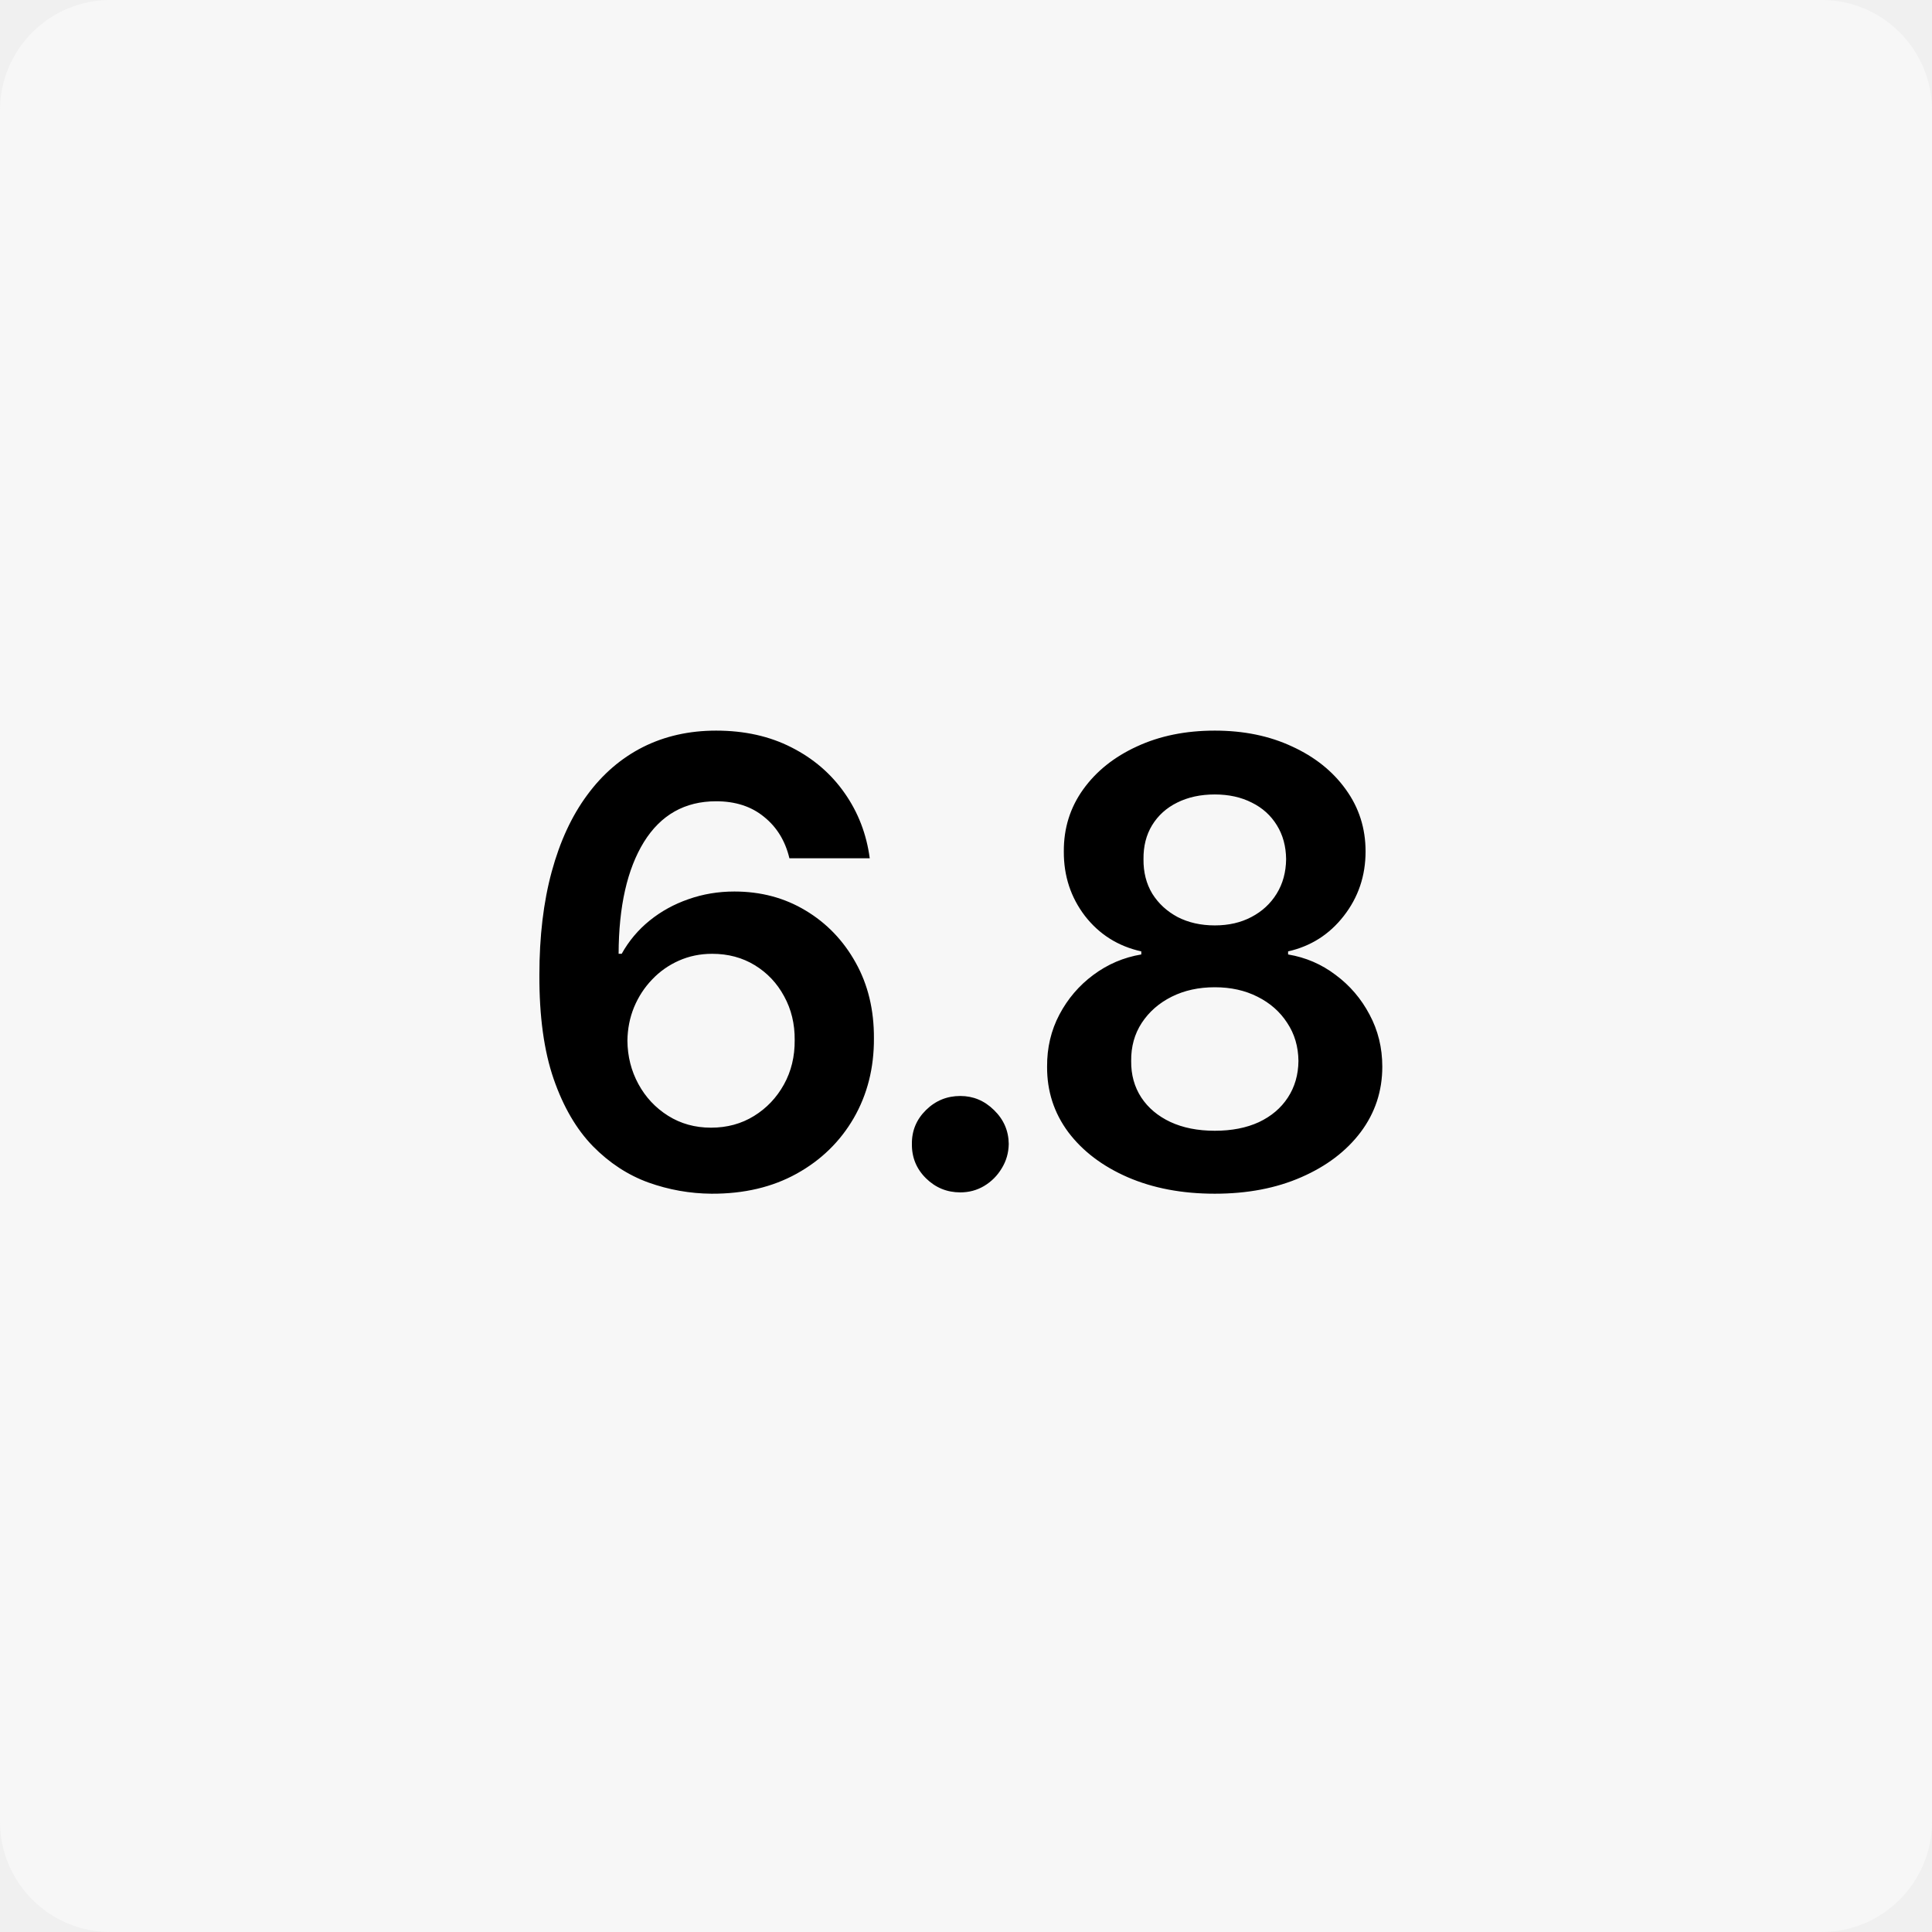
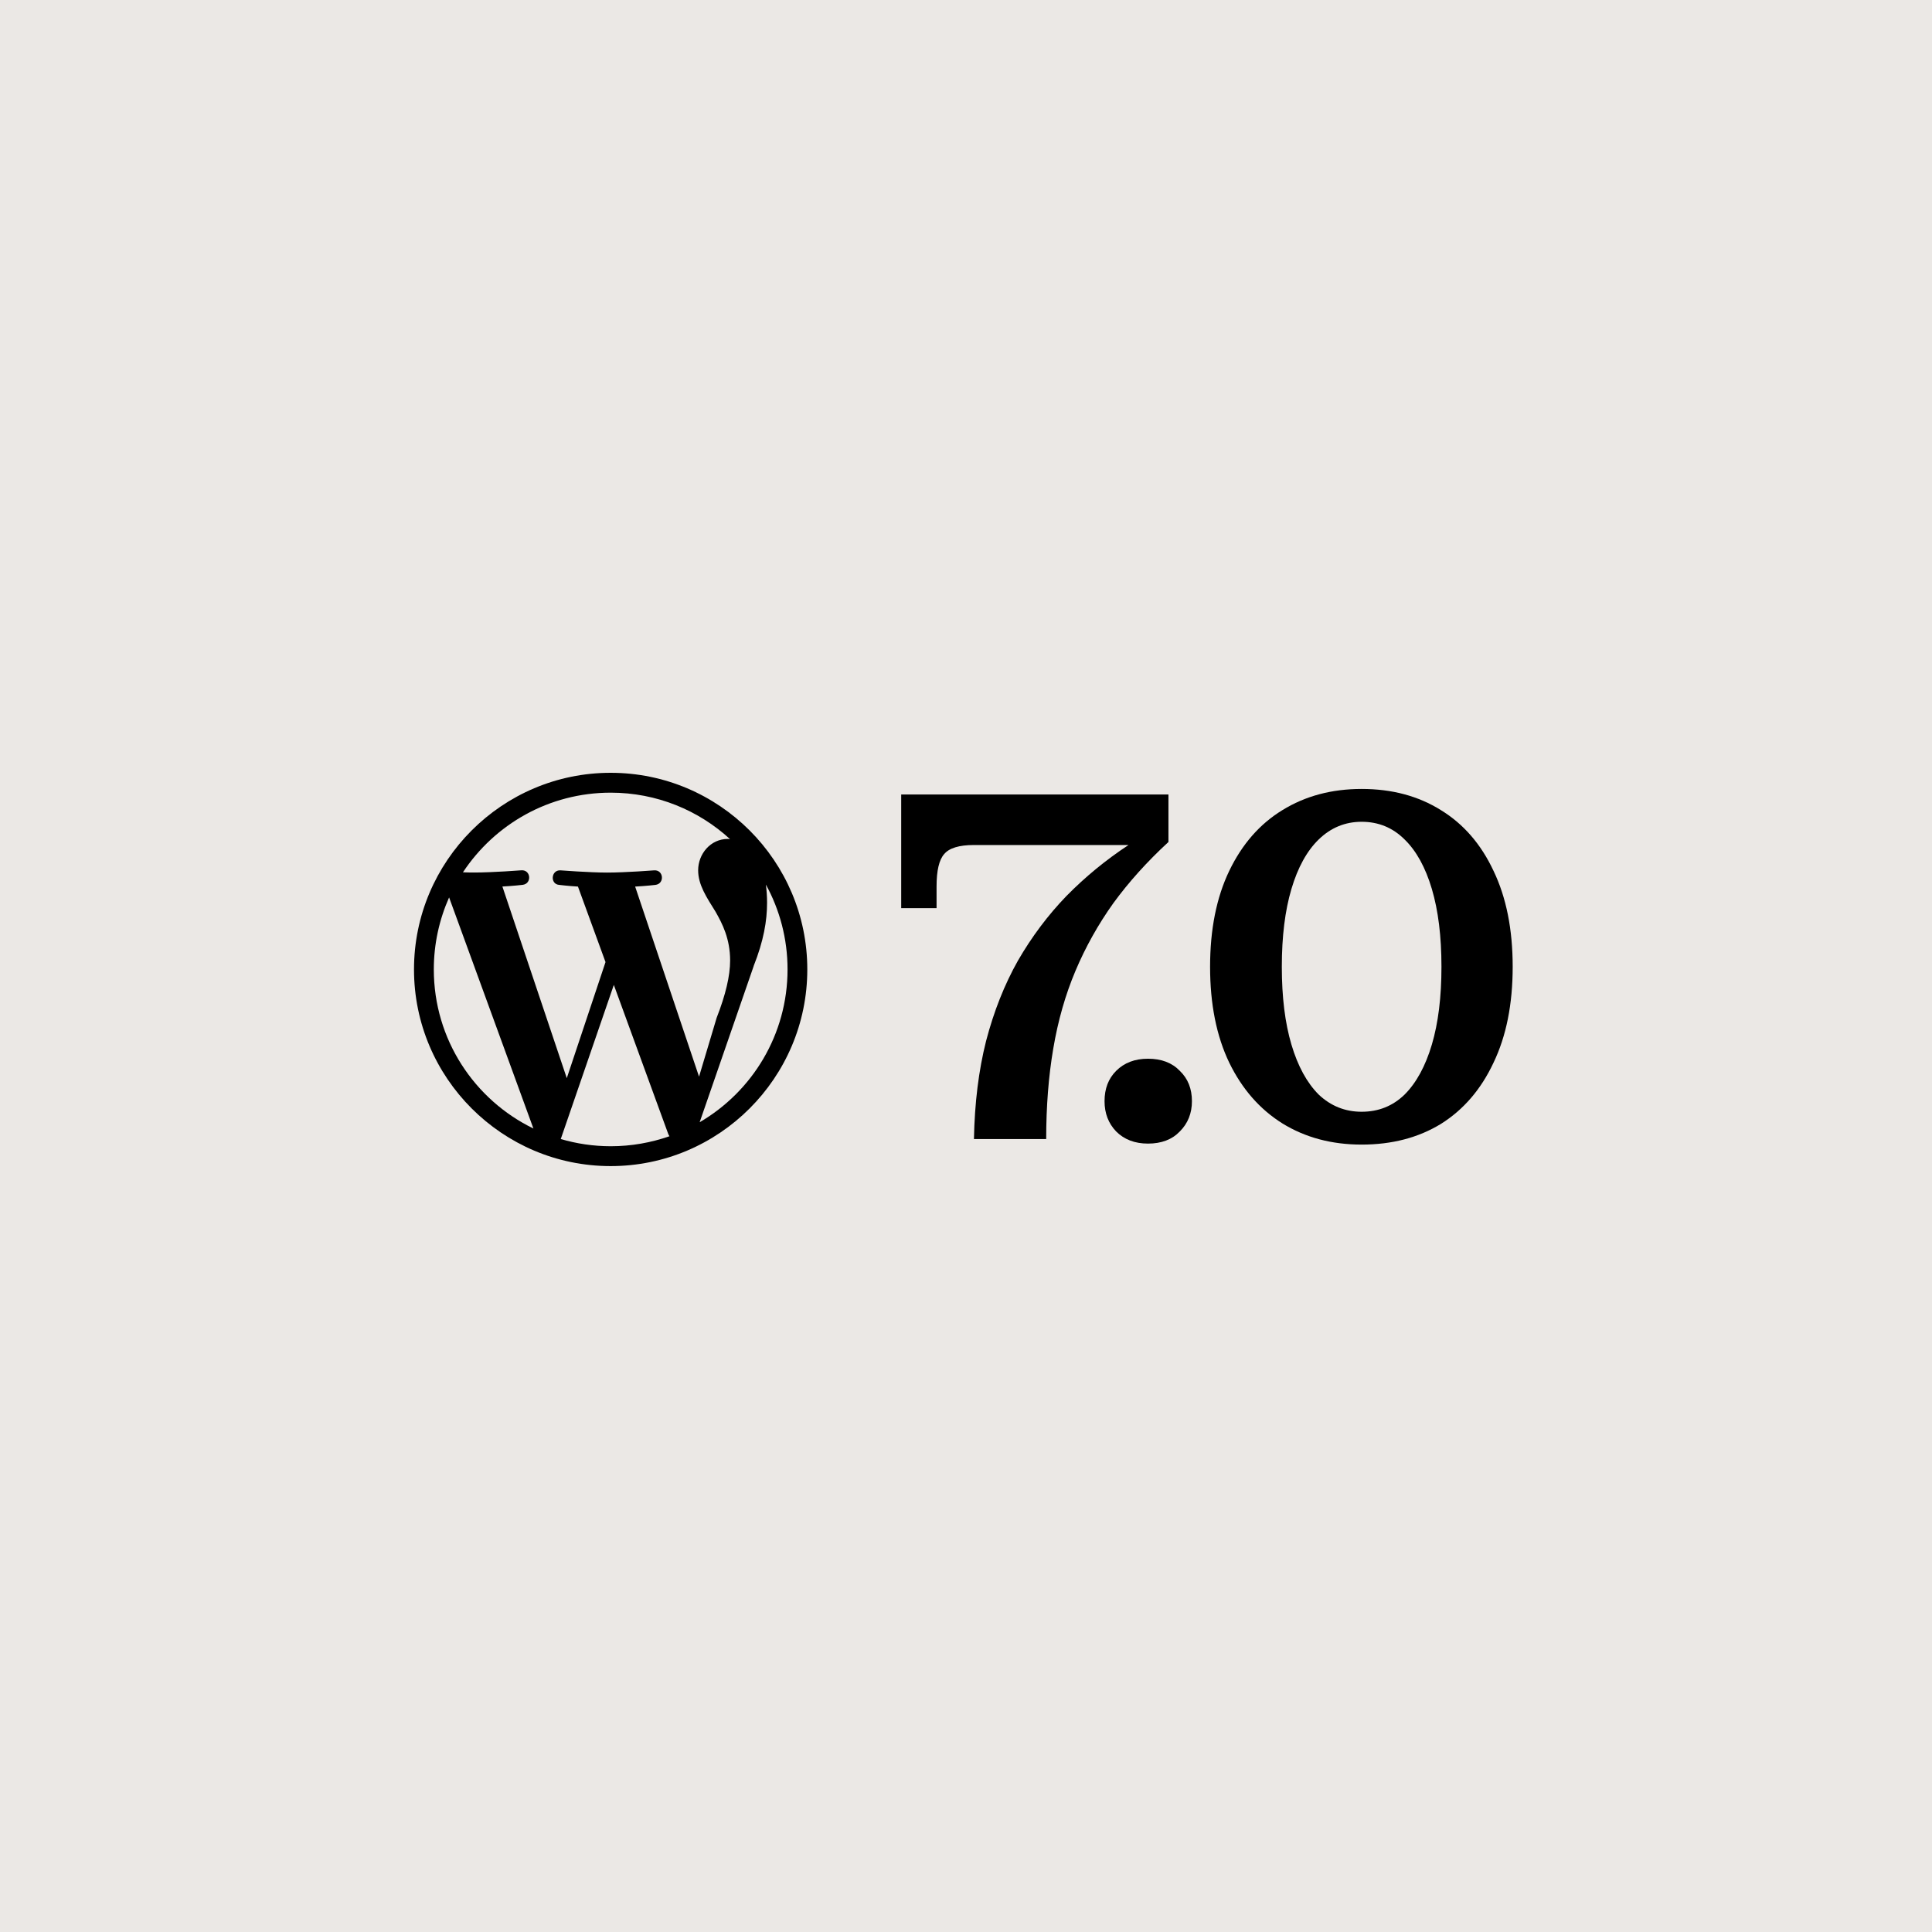
<svg xmlns="http://www.w3.org/2000/svg" width="280" height="280" viewBox="0 0 280 280" fill="none">
-   <path d="M0 16C0 7.163 7.163 0 16 0H264C272.837 0 280 7.163 280 16V264C280 272.837 272.837 280 264 280H16C7.163 280 0 272.837 0 264V16Z" fill="#F7F7F7" />
-   <path d="M103.115 173.001C99.989 172.979 96.937 172.437 93.96 171.374C90.983 170.289 88.304 168.535 85.922 166.111C83.54 163.665 81.647 160.422 80.244 156.382C78.841 152.32 78.149 147.291 78.171 141.294C78.171 135.701 78.766 130.714 79.957 126.334C81.148 121.953 82.86 118.253 85.093 115.233C87.325 112.192 90.016 109.874 93.163 108.279C96.331 106.685 99.872 105.887 103.785 105.887C107.889 105.887 111.525 106.695 114.694 108.311C117.884 109.928 120.457 112.139 122.413 114.946C124.37 117.732 125.582 120.879 126.05 124.388H114.407C113.811 121.879 112.589 119.88 110.739 118.391C108.91 116.881 106.592 116.126 103.785 116.126C99.255 116.126 95.768 118.093 93.322 122.028C90.898 125.962 89.675 131.363 89.654 138.232H90.1C91.142 136.36 92.493 134.755 94.152 133.415C95.81 132.075 97.682 131.044 99.766 130.321C101.871 129.577 104.093 129.205 106.432 129.205C110.26 129.205 113.694 130.119 116.735 131.948C119.798 133.777 122.222 136.297 124.008 139.508C125.794 142.697 126.677 146.355 126.656 150.481C126.677 154.776 125.699 158.636 123.721 162.06C121.743 165.462 118.99 168.141 115.459 170.098C111.929 172.054 107.815 173.022 103.115 173.001ZM103.051 163.431C105.369 163.431 107.442 162.868 109.271 161.741C111.1 160.613 112.546 159.093 113.609 157.179C114.673 155.265 115.194 153.117 115.172 150.736C115.194 148.397 114.683 146.281 113.641 144.388C112.621 142.495 111.206 140.996 109.399 139.89C107.591 138.785 105.529 138.232 103.211 138.232C101.488 138.232 99.883 138.561 98.394 139.221C96.905 139.88 95.608 140.794 94.502 141.964C93.397 143.112 92.525 144.452 91.887 145.983C91.27 147.493 90.951 149.109 90.93 150.831C90.951 153.107 91.483 155.201 92.525 157.115C93.567 159.029 95.002 160.56 96.831 161.709C98.66 162.857 100.733 163.431 103.051 163.431ZM139.176 172.809C137.241 172.809 135.582 172.129 134.2 170.768C132.818 169.407 132.137 167.748 132.159 165.792C132.137 163.878 132.818 162.24 134.2 160.879C135.582 159.518 137.241 158.838 139.176 158.838C141.048 158.838 142.674 159.518 144.057 160.879C145.46 162.24 146.173 163.878 146.194 165.792C146.173 167.089 145.832 168.269 145.173 169.332C144.535 170.396 143.685 171.246 142.621 171.884C141.579 172.501 140.431 172.809 139.176 172.809ZM176.059 173.001C171.317 173.001 167.106 172.203 163.427 170.608C159.77 169.013 156.899 166.834 154.815 164.069C152.752 161.283 151.731 158.125 151.753 154.595C151.731 151.852 152.327 149.332 153.539 147.036C154.751 144.739 156.389 142.825 158.451 141.294C160.535 139.742 162.853 138.753 165.405 138.327V137.881C162.045 137.137 159.323 135.425 157.239 132.745C155.176 130.045 154.156 126.929 154.177 123.399C154.156 120.039 155.091 117.041 156.984 114.404C158.877 111.767 161.471 109.694 164.767 108.184C168.063 106.653 171.827 105.887 176.059 105.887C180.248 105.887 183.98 106.653 187.255 108.184C190.551 109.694 193.146 111.767 195.038 114.404C196.952 117.041 197.909 120.039 197.909 123.399C197.909 126.929 196.857 130.045 194.751 132.745C192.667 135.425 189.977 137.137 186.681 137.881V138.327C189.233 138.753 191.53 139.742 193.571 141.294C195.634 142.825 197.271 144.739 198.483 147.036C199.717 149.332 200.333 151.852 200.333 154.595C200.333 158.125 199.291 161.283 197.207 164.069C195.123 166.834 192.253 169.013 188.595 170.608C184.959 172.203 180.78 173.001 176.059 173.001ZM176.059 163.878C178.505 163.878 180.631 163.463 182.439 162.634C184.246 161.783 185.65 160.592 186.649 159.061C187.649 157.53 188.159 155.765 188.18 153.766C188.159 151.682 187.617 149.843 186.553 148.248C185.511 146.632 184.076 145.366 182.247 144.452C180.44 143.537 178.377 143.08 176.059 143.08C173.72 143.08 171.636 143.537 169.807 144.452C167.978 145.366 166.532 146.632 165.469 148.248C164.427 149.843 163.916 151.682 163.938 153.766C163.916 155.765 164.406 157.53 165.405 159.061C166.405 160.571 167.808 161.751 169.616 162.602C171.444 163.452 173.592 163.878 176.059 163.878ZM176.059 134.117C178.058 134.117 179.823 133.713 181.354 132.905C182.906 132.097 184.129 130.97 185.022 129.524C185.915 128.078 186.373 126.408 186.394 124.516C186.373 122.644 185.926 121.007 185.054 119.603C184.182 118.178 182.97 117.083 181.418 116.318C179.866 115.531 178.079 115.138 176.059 115.138C173.996 115.138 172.178 115.531 170.604 116.318C169.052 117.083 167.84 118.178 166.968 119.603C166.117 121.007 165.703 122.644 165.724 124.516C165.703 126.408 166.128 128.078 167 129.524C167.893 130.948 169.116 132.075 170.668 132.905C172.242 133.713 174.039 134.117 176.059 134.117Z" fill="black" />
+   <rect width="280" height="280" fill="#EBE8E5" />
+   <g clip-path="url(#clip0_10280_25952)">
+     <path d="M197.339 165.883C192.995 165.883 189.164 164.858 185.845 162.808C182.574 160.758 180.012 157.829 178.157 154.022C176.302 150.166 175.375 145.529 175.375 140.111C175.375 134.693 176.302 130.057 178.157 126.201C180.012 122.345 182.574 119.416 185.845 117.415C189.164 115.365 192.995 114.34 197.339 114.34C201.732 114.34 205.564 115.365 208.834 117.415C212.104 119.416 214.642 122.345 216.448 126.201C218.303 130.057 219.23 134.693 219.23 140.111C219.23 145.529 218.303 150.166 216.448 154.022C214.642 157.878 212.104 160.831 208.834 162.881C205.564 164.882 201.732 165.883 197.339 165.883ZM197.339 161.124C199.78 161.124 201.854 160.294 203.563 158.635C205.271 156.926 206.589 154.51 207.516 151.386C208.443 148.262 208.907 144.504 208.907 140.111C208.907 135.718 208.443 131.96 207.516 128.836C206.589 125.712 205.271 123.321 203.563 121.661C201.854 119.953 199.78 119.099 197.339 119.099C194.948 119.099 192.873 119.953 191.116 121.661C189.408 123.321 188.09 125.712 187.163 128.836C186.235 131.96 185.771 135.718 185.771 140.111C185.771 144.504 186.235 148.262 187.163 151.386C188.09 154.51 189.408 156.926 191.116 158.635C192.873 160.294 194.948 161.124 197.339 161.124Z" fill="black" />
+     <path d="M166.375 165.738C164.471 165.738 162.933 165.152 161.762 163.98C160.639 162.809 160.078 161.345 160.078 159.588C160.078 157.782 160.639 156.317 161.762 155.195C162.933 154.023 164.471 153.438 166.375 153.438C168.327 153.438 169.864 154.023 170.987 155.195C172.158 156.317 172.744 157.782 172.744 159.588C172.744 161.345 172.158 162.809 170.987 163.98C169.864 165.152 168.327 165.738 166.375 165.738Z" fill="black" />
+     <path d="M141.152 165.077C141.25 159.854 141.836 155.12 142.909 150.873C144.032 146.578 145.57 142.698 147.522 139.232C149.523 135.767 151.866 132.643 154.55 129.861C157.284 127.078 160.286 124.614 163.556 122.466L169.34 122.027C166.265 124.858 163.605 127.811 161.359 130.886C159.163 133.961 157.333 137.231 155.868 140.696C154.404 144.162 153.33 147.92 152.647 151.971C151.964 155.974 151.622 160.342 151.622 165.077H141.152ZM130.609 131.618V122.466H141.152C139.005 122.466 137.565 122.905 136.833 123.784C136.1 124.614 135.734 126.175 135.734 128.47V131.618H130.609ZM130.609 122.466V115.145H169.34V122.027L163.556 122.466H130.609Z" fill="black" />
+     <path d="M60 140.5C60 156.214 72.786 169 88.5 169C104.214 169 117 156.214 117 140.5C117 124.786 104.222 112 88.5 112C72.778 112 60 124.786 60 140.5ZM77.315 163.557C68.759 159.4 62.871 150.642 62.871 140.492C62.871 136.78 63.672 133.254 65.087 130.059L77.307 163.557H77.315ZM88.508 166.121C85.993 166.121 83.567 165.749 81.27 165.078L88.961 142.74L96.838 164.317C96.886 164.447 96.951 164.56 97.024 164.673C94.355 165.603 91.492 166.121 88.516 166.121H88.508ZM109.22 140.015C110.675 136.359 111.169 133.44 111.169 130.835C111.169 129.897 111.104 129.016 110.999 128.199C112.996 131.846 114.137 136.036 114.137 140.492C114.137 149.946 109.018 158.195 101.399 162.643L109.228 140.015H109.22ZM105.807 121.608C105.694 121.6 105.588 121.584 105.483 121.584C102.96 121.584 101.181 123.775 101.181 126.129C101.181 128.239 102.394 130.027 103.704 132.138C104.675 133.844 105.815 136.036 105.815 139.206C105.815 141.406 105.168 144.164 103.866 147.496L101.31 156.036L92.05 128.49C93.595 128.409 94.978 128.248 94.978 128.248C96.353 128.086 96.191 126.056 94.816 126.137C94.816 126.137 90.667 126.46 87.982 126.46C85.459 126.46 81.229 126.137 81.229 126.137C79.846 126.056 79.685 128.167 81.068 128.248C81.068 128.248 82.378 128.409 83.761 128.49L87.756 139.432L82.143 156.254L72.81 128.482C74.363 128.401 75.738 128.239 75.738 128.239C77.113 128.078 76.951 126.048 75.576 126.129C75.576 126.129 71.427 126.452 68.742 126.452C68.265 126.452 67.691 126.444 67.093 126.42C71.686 119.473 79.555 114.879 88.508 114.879C95.18 114.879 101.254 117.435 105.807 121.616V121.608Z" fill="black" />
+   </g>
+   <defs>
+     <clipPath id="clip0_10280_25952">
+       <rect width="159.23" height="57" fill="white" transform="translate(60 112)" />
+     </clipPath>
+   </defs>
</svg>
